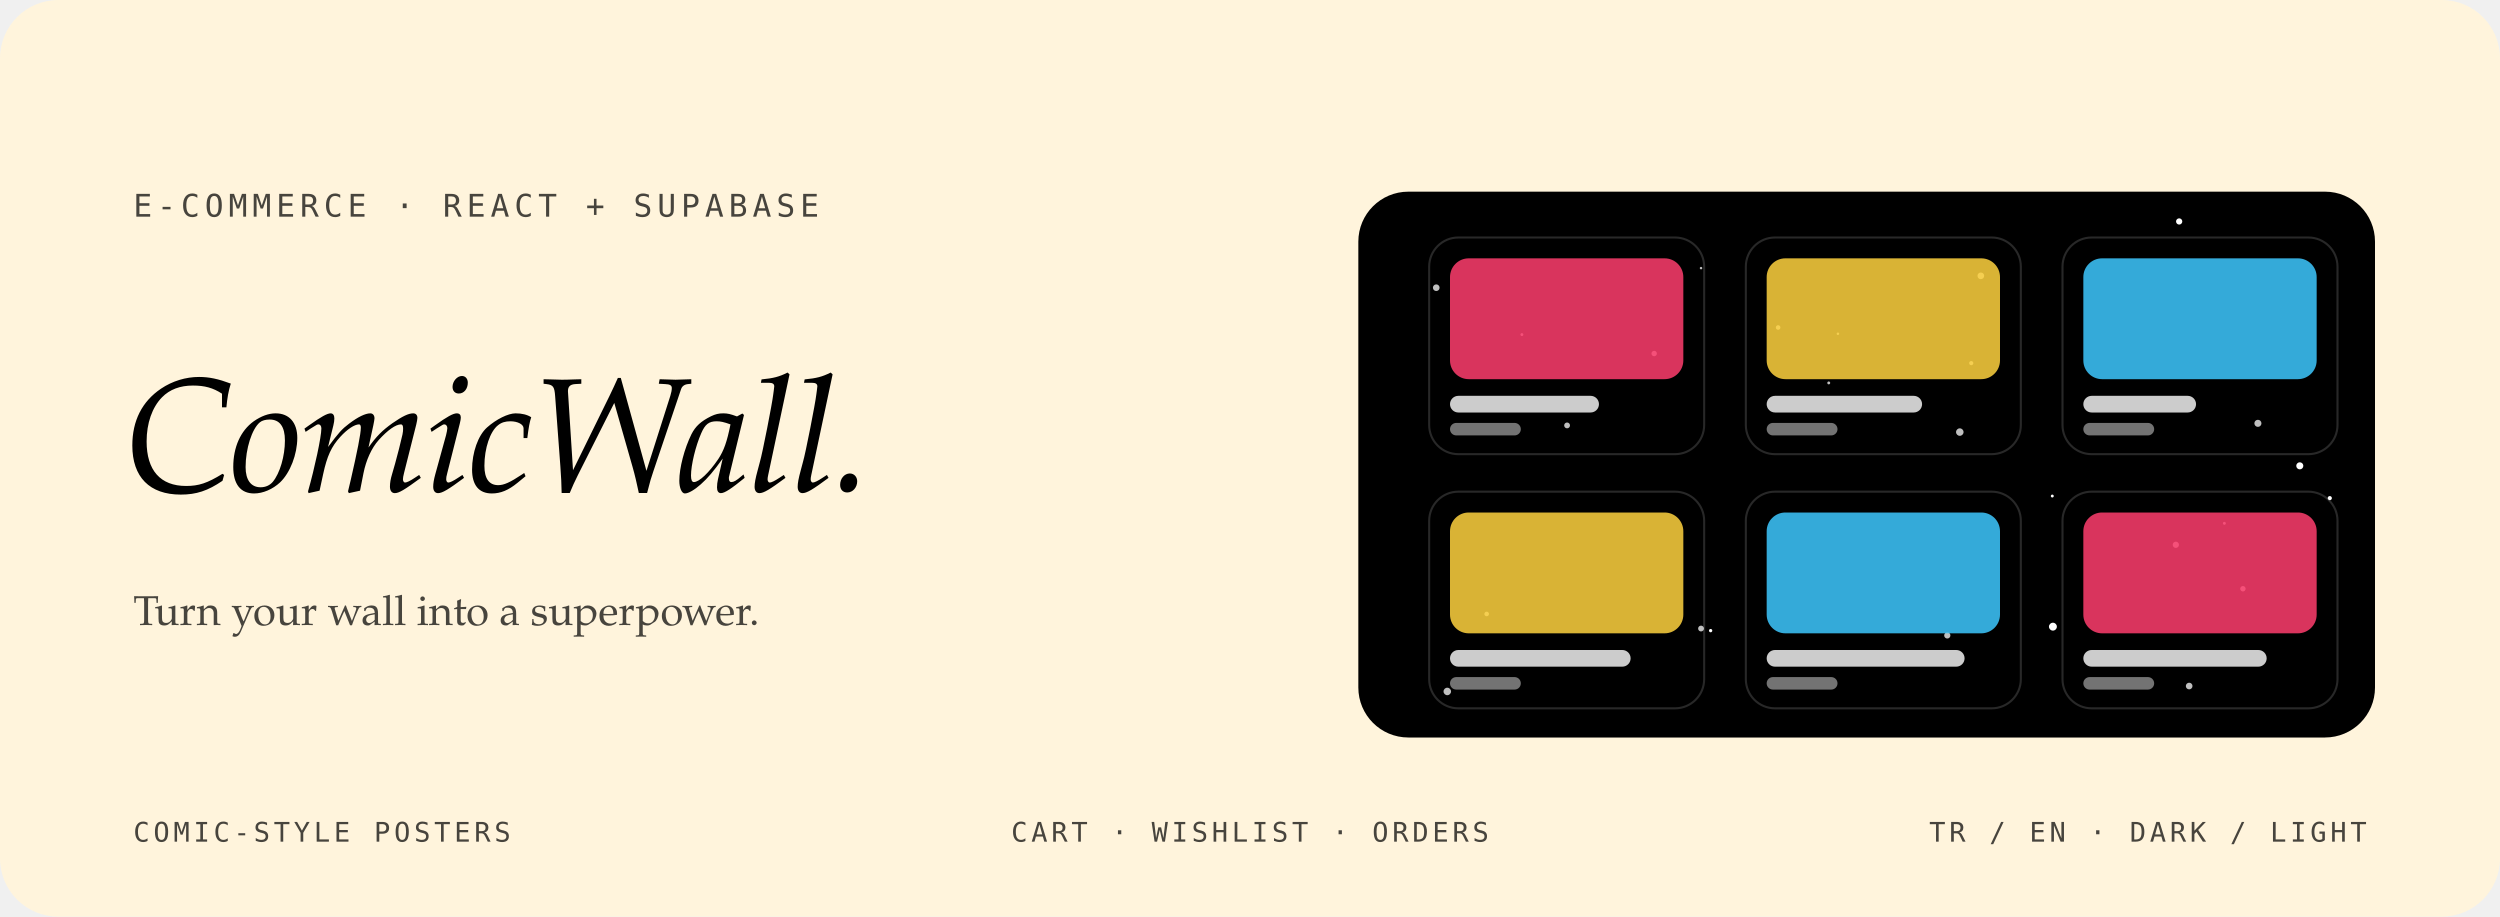
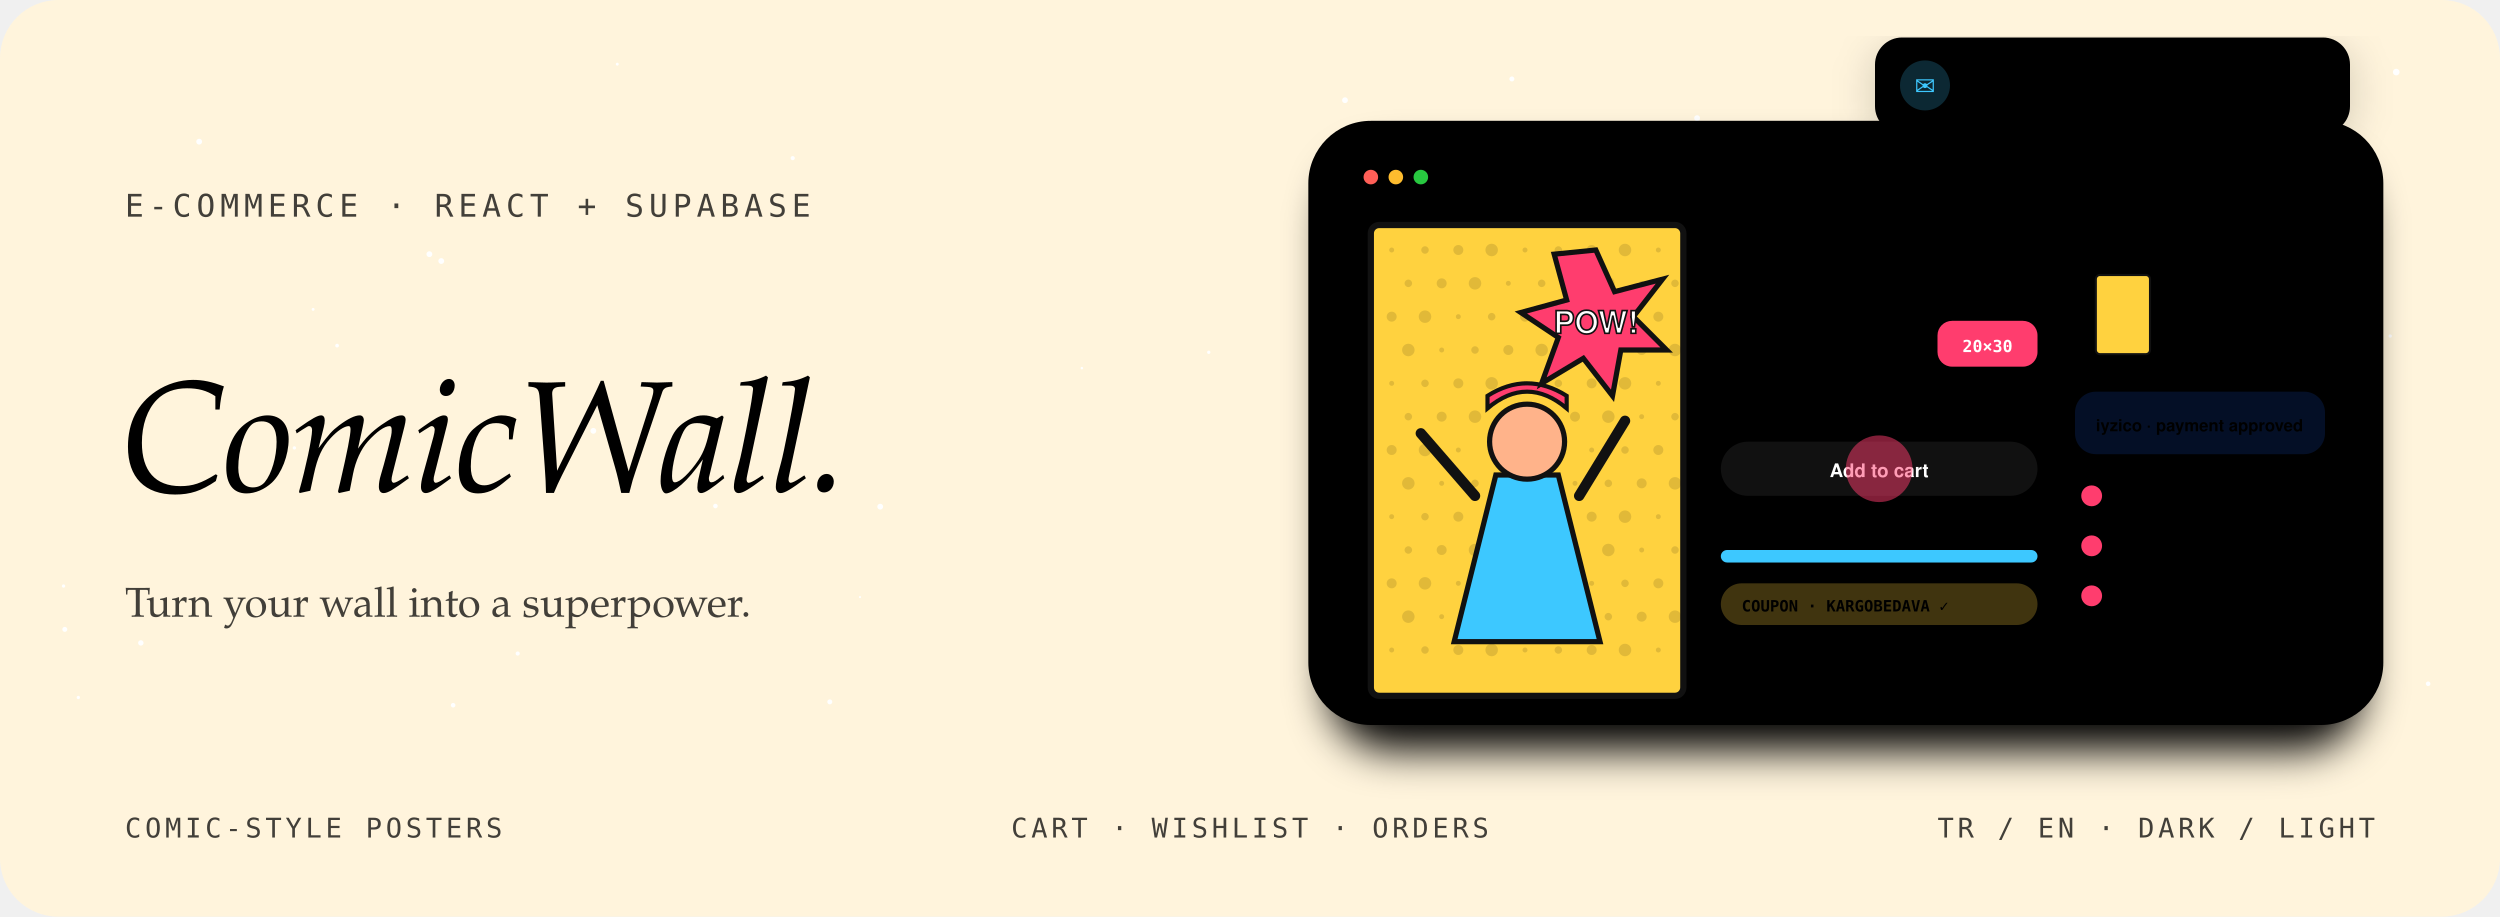
<svg xmlns="http://www.w3.org/2000/svg" viewBox="0 0 1200 440" width="1200" height="440" role="img" aria-label="ComicWall — premium comic-style art posters">
  <style>
.bg{animation:bg 12s linear infinite}
@keyframes bg{0%,8%{fill:#fff4dc}28%{fill:#6a1f3a}48%,80%{fill:#120610}90%,100%{fill:#fff4dc}}
.ink{animation:ink 12s linear infinite}
- @keyframes ink{0%,8%{fill:#2a1218}28%{fill:#fff3e6}48%,80%{fill:#ffecef}90%,100%{fill:#2a1218}}
+ @keyframes ink{0%,17.5%{fill:#2a1218}18.5%,28%{fill:#fff3e6}48%,84.5%{fill:#ffecef}85.5%,100%{fill:#2a1218}}
.rule{animation:rule 12s linear infinite}
- @keyframes rule{0%,8%{stroke:#2a121833}28%{stroke:#fff3e633}48%,80%{stroke:#ffecef33}90%,100%{stroke:#2a121833}}
- .panel{animation:panel 12s linear infinite}
- @keyframes panel{0%,8%{fill:#2a121812}28%{fill:#fff3e612}48%,80%{fill:#ffecef12}90%,100%{fill:#2a121812}}
- .muted{opacity:.72}
+ @keyframes rule{0%,17.5%{stroke:#2a121833}18.5%,28%{stroke:#fff3e633}48%,84.5%{stroke:#ffecef33}85.5%,100%{stroke:#2a121833}}
+ .muted{opacity:.74}
.stars{animation:stars 12s linear infinite}
- @keyframes stars{0%,8%{opacity:0}28%{opacity:.25}48%,80%{opacity:.9}90%,100%{opacity:0}}
+ @keyframes stars{0%,8%{opacity:0}28%{opacity:.2}48%,80%{opacity:.85}90%,100%{opacity:0}}
@keyframes tw{0%,100%{opacity:1}50%{opacity:.25}}
- .lit{filter:drop-shadow(0 0 4px currentColor)}
- .pulse{animation:pulse 2.8s ease-in-out infinite;transform-box:fill-box;transform-origin:center}
- @keyframes pulse{0%,100%{transform:scale(1)}50%{transform:scale(1.18)}}
- @keyframes spin{0%{transform:scaleX(1)}50%{transform:scaleX(0)}100%{transform:scaleX(-1)}}
- @keyframes ping{0%{transform:scale(.6);opacity:1}100%{transform:scale(3.2);opacity:0}}
- @keyframes dash{to{stroke-dashoffset:-20}}
- @keyframes grow{0%{transform:scaleY(.08)}35%,80%{transform:scaleY(1)}100%{transform:scaleY(.08)}}
- @keyframes draw{0%{stroke-dashoffset:700}45%,80%{stroke-dashoffset:0}100%{stroke-dashoffset:-700}}
- @keyframes blink{50%{opacity:0}}
- @keyframes feed{0%{transform:translateY(150px);opacity:0}15%{opacity:1}85%{opacity:1}100%{transform:translateY(-30px);opacity:0}}
- @keyframes float{0%,100%{transform:translateY(0)}50%{transform:translateY(-10px)}}
- @keyframes slide{to{transform:translateX(100px)}}
- @keyframes eq{from{transform:scaleY(.15)}to{transform:scaleY(1)}}
- @keyframes drop{0%,6%{transform:scaleY(0);opacity:0}16%,88%{transform:scaleY(1);opacity:1}96%,100%{transform:scaleY(0);opacity:0}}
- @keyframes gauge{0%,10%{stroke-dashoffset:390}40%,85%{stroke-dashoffset:110}100%{stroke-dashoffset:390}}
- @keyframes lift{0%,100%{transform:translateY(0)}50%{transform:translateY(-6px)}}
- @keyframes sweep{0%{transform:skewX(-18deg) translateX(0)}60%,100%{transform:skewX(-18deg) translateX(788px)}}
- 
+ .bezel{animation:bezel 12s linear infinite}
+ @keyframes bezel{0%,8%{fill:#fffaf6}28%{fill:#5a2c45}48%,80%{fill:#20121b}90%,100%{fill:#fffaf6}}
+ .scr{animation:scr 12s linear infinite}
+ @keyframes scr{0%,8%{fill:#fff3ee}28%{fill:#3a1b2c}48%,80%{fill:#140a12}90%,100%{fill:#fff3ee}}
+ .rowbg{animation:rowbg 12s linear infinite}
+ @keyframes rowbg{0%,8%{fill:#2a142010}28%{fill:#fff0f512}48%,80%{fill:#ffffff0c}90%,100%{fill:#2a142010}}
+ .pill{animation:pill 12s linear infinite}
+ @keyframes pill{0%,8%{fill:#2a14200d}28%{fill:#fff0f51a}48%,80%{fill:#ffffff12}90%,100%{fill:#2a14200d}}
+ .toast{animation:toast 12s linear infinite}
+ @keyframes toast{0%,8%{fill:#ffffff}28%{fill:#4a2238}48%,80%{fill:#26121e}90%,100%{fill:#ffffff}}
+ .edge{animation:edge 12s linear infinite}
+ @keyframes edge{0%,8%{stroke:#2a142024}28%{stroke:#fff0f526}48%,80%{stroke:#ffffff1f}90%,100%{stroke:#2a142024}}
+ .shade{animation:shade 12s linear infinite}
+ @keyframes shade{0%,8%{fill-opacity:.10}28%{fill-opacity:.22}48%,80%{fill-opacity:.45}90%,100%{fill-opacity:.10}}
+ .lit{filter:drop-shadow(0 0 3px currentColor)}
+ .caret{animation:blink 1s steps(1) infinite}@keyframes blink{50%{opacity:0}}
+ .ping{animation:ping 1.6s ease-out infinite;transform-box:fill-box;transform-origin:center}@keyframes ping{0%{transform:scale(.5);opacity:.9}100%{transform:scale(2.6);opacity:0}}
+ .spin{animation:spin 8s linear infinite;transform-box:fill-box;transform-origin:center}@keyframes spin{to{transform:rotate(360deg)}}
+ .bob{animation:bob 4s ease-in-out infinite}@keyframes bob{0%,100%{transform:translateY(0)}50%{transform:translateY(-5px)}}
+ .pow{animation:pow 12s cubic-bezier(.3,1.6,.5,1) infinite;transform-box:fill-box;transform-origin:center}
+ @keyframes pow{0%{transform:scale(0) rotate(-20deg)}3.3%{transform:scale(0) rotate(-20deg)}8.3%{transform:scale(1) rotate(0deg)}95%{transform:scale(1) rotate(0deg)}100%{transform:scale(0)}}
+ .sz{animation:sz 12s cubic-bezier(.3,1.3,.5,1) infinite;transform-box:fill-box;transform-origin:center}
+ @keyframes sz{0%{opacity:0;transform:scale(.85)}11.7%{opacity:0;transform:scale(.85)}14.6%{opacity:1;transform:none}95%{opacity:1;transform:none}97.9%{opacity:0;transform:scale(.85)}100%{opacity:0;transform:scale(.85)}}
+ @keyframes pr0{0%{opacity:0}0%{opacity:0}1.7%{opacity:1}13.3%{opacity:1}15%{opacity:0}100%{opacity:0}}
+ @keyframes pr1{0%{opacity:0}13.3%{opacity:0}15%{opacity:1}98.3%{opacity:1}100%{opacity:0}100%{opacity:0}}
+ .add{animation:add 12s cubic-bezier(.3,1.3,.5,1) infinite;transform-box:fill-box;transform-origin:center}
+ @keyframes add{0%{opacity:0;transform:scale(.85)}20%{opacity:0;transform:scale(.85)}22.9%{opacity:1;transform:none}25%{opacity:1;transform:none}27.9%{opacity:0;transform:scale(.85)}100%{opacity:0;transform:scale(.85)}}
+ .fs{animation:fs 12s ease-out infinite;transform-box:fill-box;transform-origin:left}
+ @keyframes fs{0%{transform:scaleX(.33)}23.3%{transform:scaleX(.33)}28.3%{transform:scaleX(.8)}36.7%{transform:scaleX(.8)}41.7%{transform:scaleX(1)}96.7%{transform:scaleX(1)}100%{transform:scaleX(.33)}}
+ .cp{animation:cp 12s cubic-bezier(.3,1.3,.5,1) infinite;transform-box:fill-box;transform-origin:center}
+ @keyframes cp{0%{opacity:0;transform:scale(.85)}36.7%{opacity:0;transform:scale(.85)}39.6%{opacity:1;transform:none}95%{opacity:1;transform:none}97.9%{opacity:0;transform:scale(.85)}100%{opacity:0;transform:scale(.85)}}
+ .iyz{animation:iyz 12s cubic-bezier(.3,1.3,.5,1) infinite}
+ @keyframes iyz{0%{opacity:0;transform:translateY(6px)}45%{opacity:0;transform:translateY(6px)}47.9%{opacity:1;transform:none}95%{opacity:1;transform:none}97.9%{opacity:0;transform:translateY(6px)}100%{opacity:0;transform:translateY(6px)}}
+ .st0{animation:st0 12s cubic-bezier(.3,1.3,.5,1) infinite;transform-box:fill-box;transform-origin:center}
+ @keyframes st0{0%{opacity:0;transform:scale(.85)}48.3%{opacity:0;transform:scale(.85)}51.2%{opacity:1;transform:none}95%{opacity:1;transform:none}97.9%{opacity:0;transform:scale(.85)}100%{opacity:0;transform:scale(.85)}}
+ .st1{animation:st1 12s cubic-bezier(.3,1.3,.5,1) infinite;transform-box:fill-box;transform-origin:center}
+ @keyframes st1{0%{opacity:0;transform:scale(.85)}58.3%{opacity:0;transform:scale(.85)}61.2%{opacity:1;transform:none}95%{opacity:1;transform:none}97.9%{opacity:0;transform:scale(.85)}100%{opacity:0;transform:scale(.85)}}
+ .st2{animation:st2 12s cubic-bezier(.3,1.3,.5,1) infinite;transform-box:fill-box;transform-origin:center}
+ @keyframes st2{0%{opacity:0;transform:scale(.85)}70%{opacity:0;transform:scale(.85)}72.9%{opacity:1;transform:none}95%{opacity:1;transform:none}97.9%{opacity:0;transform:scale(.85)}100%{opacity:0;transform:scale(.85)}}
+ .ship{animation:ship 12s cubic-bezier(.3,1.3,.5,1) infinite}
+ @keyframes ship{0%{opacity:0;transform:translateY(-14px)}71.7%{opacity:0;transform:translateY(-14px)}74.6%{opacity:1;transform:none}93.3%{opacity:1;transform:none}96.2%{opacity:0;transform:translateY(-14px)}100%{opacity:0;transform:translateY(-14px)}}
@media (prefers-reduced-motion:reduce){*{animation:none!important}}
</style>
  <rect class="bg" width="1200" height="440" rx="28" fill="#fff4dc" />
-   <g font-family="ui-monospace,SFMono-Regular,Menlo,Consolas,monospace" font-size="15" letter-spacing="2.4">
-     <text class="ink muted" x="64" y="104">E-COMMERCE · REACT + SUPABASE</text>
-   </g>
-   <text class="ink" x="60" y="236" font-family="'Iowan Old Style','Palatino Linotype',Palatino,Georgia,serif" font-style="italic" font-size="78" letter-spacing="-1">ComicWall.</text>
-   <text class="ink muted" x="64" y="300" font-family="'Iowan Old Style','Palatino Linotype',Palatino,Georgia,serif" font-size="20">Turn your wall into a superpower.</text>
-   <line class="rule" x1="64" y1="372" x2="1136" y2="372" />
+   <g class="stars">
+     <circle cx="519.3" cy="176.7" r="0.6" fill="#fff" style="animation:tw 3.4s ease-in-out 1.8s infinite" />
+     <circle cx="901.6" cy="218.3" r="0.6" fill="#fff" style="animation:tw 3.4s ease-in-out 1.1s infinite" />
+     <circle cx="964.5" cy="122" r="0.6" fill="#fff" style="animation:tw 1.7s ease-in-out 0.6s infinite" />
+     <circle cx="296.3" cy="30.8" r="0.7" fill="#fff" style="animation:tw 3.4s ease-in-out 0.9s infinite" />
+     <circle cx="116.1" cy="211" r="1" fill="#fff" style="animation:tw 3.7s ease-in-out 1.9s infinite" />
+     <circle cx="1150.2" cy="34.6" r="1.6" fill="#fff" style="animation:tw 3.8s ease-in-out 1.3s infinite" />
+     <circle cx="141.3" cy="215" r="0.8" fill="#fff" style="animation:tw 2.4s ease-in-out 1.1s infinite" />
+     <circle cx="743.3" cy="60.3" r="0.8" fill="#fff" style="animation:tw 1.8s ease-in-out 1.4s infinite" />
+     <circle cx="206.1" cy="122" r="1.4" fill="#fff" style="animation:tw 3s ease-in-out 0.4s infinite" />
+     <circle cx="161.8" cy="165.9" r="0.9" fill="#fff" style="animation:tw 1.8s ease-in-out 1.8s infinite" />
+     <circle cx="67.6" cy="308.6" r="1.3" fill="#fff" style="animation:tw 2.9s ease-in-out 2s infinite" />
+     <circle cx="211.8" cy="125.3" r="1.4" fill="#fff" style="animation:tw 2s ease-in-out 0.5s infinite" />
+     <circle cx="422.5" cy="243.2" r="1.4" fill="#fff" style="animation:tw 3.9s ease-in-out 0s infinite" />
+     <circle cx="248.5" cy="313.7" r="1" fill="#fff" style="animation:tw 3.6s ease-in-out 0.2s infinite" />
+     <circle cx="31.1" cy="302.1" r="1.2" fill="#fff" style="animation:tw 1.7s ease-in-out 0.1s infinite" />
+     <circle cx="645.6" cy="48.1" r="1.4" fill="#fff" style="animation:tw 2.4s ease-in-out 1.3s infinite" />
+     <circle cx="343.4" cy="242.9" r="1.1" fill="#fff" style="animation:tw 1.8s ease-in-out 1.3s infinite" />
+     <circle cx="217.5" cy="338.5" r="1.1" fill="#fff" style="animation:tw 2.4s ease-in-out 1.4s infinite" />
+     <circle cx="1165.5" cy="328.2" r="1.1" fill="#fff" style="animation:tw 3.7s ease-in-out 0.9s infinite" />
+     <circle cx="412.8" cy="286.6" r="0.5" fill="#fff" style="animation:tw 3.3s ease-in-out 1.7s infinite" />
+     <circle cx="987.1" cy="105.8" r="0.8" fill="#fff" style="animation:tw 2.9s ease-in-out 0.2s infinite" />
+     <circle cx="580.2" cy="169.1" r="0.8" fill="#fff" style="animation:tw 1.6s ease-in-out 0.1s infinite" />
+     <circle cx="380.5" cy="75.9" r="1" fill="#fff" style="animation:tw 3.1s ease-in-out 1.6s infinite" />
+     <circle cx="150.3" cy="148.5" r="0.7" fill="#fff" style="animation:tw 2.5s ease-in-out 1.7s infinite" />
+     <circle cx="952.4" cy="285.5" r="1.2" fill="#fff" style="animation:tw 3.2s ease-in-out 1s infinite" />
+     <circle cx="284.8" cy="206.8" r="1.4" fill="#fff" style="animation:tw 3.2s ease-in-out 1.3s infinite" />
+     <circle cx="987.7" cy="290.1" r="1.5" fill="#fff" style="animation:tw 3.5s ease-in-out 0.7s infinite" />
+     <circle cx="973.4" cy="278.4" r="1.4" fill="#fff" style="animation:tw 3.7s ease-in-out 0.7s infinite" />
+     <circle cx="634.6" cy="209.3" r="1.4" fill="#fff" style="animation:tw 3.4s ease-in-out 0.3s infinite" />
+     <circle cx="939.7" cy="229.2" r="0.6" fill="#fff" style="animation:tw 3s ease-in-out 1.3s infinite" />
+     <circle cx="814.6" cy="56.7" r="1.4" fill="#fff" style="animation:tw 3.6s ease-in-out 0.5s infinite" />
+     <circle cx="725.7" cy="37.9" r="1.2" fill="#fff" style="animation:tw 1.8s ease-in-out 1s infinite" />
+     <circle cx="398.3" cy="336.9" r="1.2" fill="#fff" style="animation:tw 2.1s ease-in-out 0.1s infinite" />
+     <circle cx="1147.3" cy="161.3" r="0.8" fill="#fff" style="animation:tw 2.2s ease-in-out 1.2s infinite" />
+     <circle cx="95.6" cy="68" r="1.4" fill="#fff" style="animation:tw 3.5s ease-in-out 0.9s infinite" />
+     <circle cx="30.5" cy="281.3" r="0.8" fill="#fff" style="animation:tw 2.5s ease-in-out 0.4s infinite" />
+     <circle cx="916.7" cy="189" r="0.7" fill="#fff" style="animation:tw 3.5s ease-in-out 1.7s infinite" />
+     <circle cx="974" cy="223.1" r="1.1" fill="#fff" style="animation:tw 2.4s ease-in-out 1s infinite" />
+     <circle cx="953.2" cy="35" r="0.8" fill="#fff" style="animation:tw 3.4s ease-in-out 1.8s infinite" />
+     <circle cx="37.6" cy="334.8" r="0.8" fill="#fff" style="animation:tw 2.2s ease-in-out 1.4s infinite" />
+   </g>
+   <text class="ink muted" x="60" y="104" font-family="ui-monospace,SFMono-Regular,Menlo,Consolas,monospace" font-size="15" letter-spacing="2.4">E-COMMERCE · REACT + SUPABASE</text>
+   <text class="ink" x="58" y="236" font-family="'Iowan Old Style','Palatino Linotype',Palatino,Georgia,serif" font-style="italic" font-size="76" letter-spacing="-1">ComicWall.</text>
+   <text class="ink muted" x="60" y="296" font-family="'Iowan Old Style','Palatino Linotype',Palatino,Georgia,serif" font-size="20">Turn your wall into a superpower.</text>
+   <line class="rule" x1="60" y1="370" x2="1140" y2="370" />
  <g font-family="ui-monospace,SFMono-Regular,Menlo,Consolas,monospace" font-size="13" letter-spacing="1.8">
-     <text class="ink muted" x="64" y="404">COMIC-STYLE POSTERS</text>
-     <text class="ink muted" x="600" y="404" text-anchor="middle">CART · WISHLIST · ORDERS</text>
-     <text class="ink muted" x="1136" y="404" text-anchor="end">TR / EN · DARK / LIGHT</text>
-   </g>
-   <rect class="panel rule" x="652" y="92" width="488" height="262" rx="24" />
-   <g class="stars">
-     <circle cx="950.8" cy="132.4" r="1.6" fill="#fff" style="animation:tw 2.9s ease-in-out 1.6s infinite" />
-     <circle cx="816.5" cy="128.7" r="0.6" fill="#fff" style="animation:tw 2.3s ease-in-out 0.5s infinite" />
-     <circle cx="689.4" cy="138.1" r="1.6" fill="#fff" style="animation:tw 2.7s ease-in-out 0.2s infinite" />
-     <circle cx="940.7" cy="207.4" r="1.8" fill="#fff" style="animation:tw 3.9s ease-in-out 1.9s infinite" />
-     <circle cx="694.7" cy="331.9" r="1.8" fill="#fff" style="animation:tw 3.2s ease-in-out 0.2s infinite" />
-     <circle cx="946.2" cy="174.3" r="1" fill="#fff" style="animation:tw 2.9s ease-in-out 1.2s infinite" />
-     <circle cx="730.5" cy="160.6" r="0.7" fill="#fff" style="animation:tw 3.2s ease-in-out 0.3s infinite" />
-     <circle cx="816.5" cy="301.7" r="1.4" fill="#fff" style="animation:tw 2s ease-in-out 0.2s infinite" />
-     <circle cx="877.8" cy="183.8" r="0.7" fill="#fff" style="animation:tw 3.8s ease-in-out 0.1s infinite" />
-     <circle cx="1076.6" cy="282.6" r="1.3" fill="#fff" style="animation:tw 4s ease-in-out 0.3s infinite" />
-     <circle cx="821.1" cy="302.7" r="0.8" fill="#fff" style="animation:tw 2.2s ease-in-out 0.7s infinite" />
-     <circle cx="985.4" cy="300.8" r="1.9" fill="#fff" style="animation:tw 1.7s ease-in-out 0.4s infinite" />
-     <circle cx="1083.8" cy="203.2" r="1.7" fill="#fff" style="animation:tw 1.9s ease-in-out 0s infinite" />
-     <circle cx="1067.7" cy="251.2" r="0.7" fill="#fff" style="animation:tw 1.8s ease-in-out 1.1s infinite" />
-     <circle cx="713.6" cy="294.7" r="1.1" fill="#fff" style="animation:tw 3.2s ease-in-out 0.6s infinite" />
-     <circle cx="985.1" cy="238.1" r="0.7" fill="#fff" style="animation:tw 3.2s ease-in-out 0.3s infinite" />
-     <circle cx="1118.3" cy="239.1" r="1" fill="#fff" style="animation:tw 3.3s ease-in-out 2s infinite" />
-     <circle cx="1103.9" cy="223.6" r="1.7" fill="#fff" style="animation:tw 2.6s ease-in-out 0.7s infinite" />
-     <circle cx="1046" cy="106.3" r="1.5" fill="#fff" style="animation:tw 3.7s ease-in-out 1.7s infinite" />
-     <circle cx="794" cy="169.7" r="1.3" fill="#fff" style="animation:tw 1.8s ease-in-out 1s infinite" />
-     <circle cx="882.2" cy="160.2" r="0.6" fill="#fff" style="animation:tw 1.7s ease-in-out 0.6s infinite" />
-     <circle cx="752.2" cy="204.2" r="1.4" fill="#fff" style="animation:tw 3.5s ease-in-out 0.2s infinite" />
-     <circle cx="853.5" cy="157.2" r="1.1" fill="#fff" style="animation:tw 3.7s ease-in-out 1.6s infinite" />
-     <circle cx="1044.4" cy="261.5" r="1.5" fill="#fff" style="animation:tw 2.9s ease-in-out 0.5s infinite" />
-     <circle cx="934.7" cy="305" r="1.5" fill="#fff" style="animation:tw 3.2s ease-in-out 1.7s infinite" />
-     <circle cx="1050.8" cy="329.3" r="1.6" fill="#fff" style="animation:tw 2.5s ease-in-out 1.6s infinite" />
+     <text class="ink muted" x="60" y="402">COMIC-STYLE POSTERS</text>
+     <text class="ink muted" x="600" y="402" text-anchor="middle">CART · WISHLIST · ORDERS</text>
+     <text class="ink muted" x="1140" y="402" text-anchor="end">TR / EN · DARK / LIGHT</text>
  </g>
  <defs>
-     <linearGradient id="sh" x1="0" x2="1">
-       <stop offset="0" stop-color="#fff" stop-opacity="0" />
-       <stop offset=".5" stop-color="#fff" stop-opacity=".28" />
-       <stop offset="1" stop-color="#fff" stop-opacity="0" />
-     </linearGradient>
-     <clipPath id="gc">
-       <rect x="652" y="92" width="488" height="262" rx="24" />
-     </clipPath>
+     <filter id="soft" x="-10%" y="-10%" width="120%" height="140%">
+       <feGaussianBlur stdDeviation="10" />
+     </filter>
  </defs>
-   <g style="animation:lift 6s ease-in-out 0s infinite">
-     <rect x="686" y="114" width="132" height="104" rx="14" fill="#000" fill-opacity=".25" stroke="#fff" stroke-opacity=".16" />
-     <rect x="696" y="124" width="112" height="58" rx="9" fill="#ff3d6e" fill-opacity=".85" />
-     <rect x="696" y="190" width="71.5" height="8" rx="4" fill="#fff" fill-opacity=".8" />
-     <rect x="696" y="203" width="34" height="6" rx="3" fill="#fff" fill-opacity=".45" />
-   </g>
-   <g style="animation:lift 6s ease-in-out -1s infinite">
-     <rect x="838" y="114" width="132" height="104" rx="14" fill="#000" fill-opacity=".25" stroke="#fff" stroke-opacity=".16" />
-     <rect x="848" y="124" width="112" height="58" rx="9" fill="#ffd23f" fill-opacity=".85" />
-     <rect x="848" y="190" width="74.6" height="8" rx="4" fill="#fff" fill-opacity=".8" />
-     <rect x="848" y="203" width="34" height="6" rx="3" fill="#fff" fill-opacity=".45" />
-   </g>
-   <g style="animation:lift 6s ease-in-out -2s infinite">
-     <rect x="990" y="114" width="132" height="104" rx="14" fill="#000" fill-opacity=".25" stroke="#fff" stroke-opacity=".16" />
-     <rect x="1000" y="124" width="112" height="58" rx="9" fill="#3dc8ff" fill-opacity=".85" />
-     <rect x="1000" y="190" width="54.1" height="8" rx="4" fill="#fff" fill-opacity=".8" />
-     <rect x="1000" y="203" width="34" height="6" rx="3" fill="#fff" fill-opacity=".45" />
-   </g>
-   <g style="animation:lift 6s ease-in-out -3s infinite">
-     <rect x="686" y="236" width="132" height="104" rx="14" fill="#000" fill-opacity=".25" stroke="#fff" stroke-opacity=".16" />
-     <rect x="696" y="246" width="112" height="58" rx="9" fill="#ffd23f" fill-opacity=".85" />
-     <rect x="696" y="312" width="86.7" height="8" rx="4" fill="#fff" fill-opacity=".8" />
-     <rect x="696" y="325" width="34" height="6" rx="3" fill="#fff" fill-opacity=".45" />
-   </g>
-   <g style="animation:lift 6s ease-in-out -4s infinite">
-     <rect x="838" y="236" width="132" height="104" rx="14" fill="#000" fill-opacity=".25" stroke="#fff" stroke-opacity=".16" />
-     <rect x="848" y="246" width="112" height="58" rx="9" fill="#3dc8ff" fill-opacity=".85" />
-     <rect x="848" y="312" width="95" height="8" rx="4" fill="#fff" fill-opacity=".8" />
-     <rect x="848" y="325" width="34" height="6" rx="3" fill="#fff" fill-opacity=".45" />
-   </g>
-   <g style="animation:lift 6s ease-in-out -5s infinite">
-     <rect x="990" y="236" width="132" height="104" rx="14" fill="#000" fill-opacity=".25" stroke="#fff" stroke-opacity=".16" />
-     <rect x="1000" y="246" width="112" height="58" rx="9" fill="#ff3d6e" fill-opacity=".85" />
-     <rect x="1000" y="312" width="88" height="8" rx="4" fill="#fff" fill-opacity=".8" />
-     <rect x="1000" y="325" width="34" height="6" rx="3" fill="#fff" fill-opacity=".45" />
-   </g>
-   <g clip-path="url(#gc)">
-     <rect x="512" y="92" width="120" height="262" fill="url(#sh)" transform="skewX(-18)" style="animation:sweep 4s ease-in-out infinite" />
+   <rect x="638" y="76" width="496" height="284" rx="30" fill="#000" class="shade" filter="url(#soft)" />
+   <rect class="bezel" x="628" y="58" width="516" height="290" rx="30" />
+   <rect class="edge" x="628" y="58" width="516" height="290" rx="30" fill="none" />
+   <rect class="scr" x="642" y="72" width="488" height="262" rx="20" />
+   <circle cx="658" cy="85" r="3.5" fill="#ff5f57" />
+   <circle cx="670" cy="85" r="3.5" fill="#febc2e" />
+   <circle cx="682" cy="85" r="3.5" fill="#28c840" />
+   <text class="ink" x="692" y="89" text-anchor="start" font-family="ui-monospace,SFMono-Regular,Menlo,Consolas,monospace" font-size="8" letter-spacing="1.2" opacity="0.7">COMICWALL · /PRODUCT/NIGHT-SHIFT-HERO</text>
+   <rect x="658" y="108" width="150" height="226" rx="4" fill="#ffd23f" />
+   <circle cx="668" cy="120" r="1.2" fill="#000" fill-opacity=".12" />
+   <circle cx="684" cy="120" r="1.8" fill="#000" fill-opacity=".12" />
+   <circle cx="700" cy="120" r="2.4" fill="#000" fill-opacity=".12" />
+   <circle cx="716" cy="120" r="3" fill="#000" fill-opacity=".12" />
+   <circle cx="732" cy="120" r="1.2" fill="#000" fill-opacity=".12" />
+   <circle cx="748" cy="120" r="1.8" fill="#000" fill-opacity=".12" />
+   <circle cx="764" cy="120" r="2.4" fill="#000" fill-opacity=".12" />
+   <circle cx="780" cy="120" r="3" fill="#000" fill-opacity=".12" />
+   <circle cx="796" cy="120" r="1.2" fill="#000" fill-opacity=".12" />
+   <circle cx="676" cy="136" r="1.8" fill="#000" fill-opacity=".12" />
+   <circle cx="692" cy="136" r="2.4" fill="#000" fill-opacity=".12" />
+   <circle cx="708" cy="136" r="3" fill="#000" fill-opacity=".12" />
+   <circle cx="724" cy="136" r="1.2" fill="#000" fill-opacity=".12" />
+   <circle cx="740" cy="136" r="1.8" fill="#000" fill-opacity=".12" />
+   <circle cx="756" cy="136" r="2.4" fill="#000" fill-opacity=".12" />
+   <circle cx="772" cy="136" r="3" fill="#000" fill-opacity=".12" />
+   <circle cx="788" cy="136" r="1.2" fill="#000" fill-opacity=".12" />
+   <circle cx="804" cy="136" r="1.8" fill="#000" fill-opacity=".12" />
+   <circle cx="668" cy="152" r="2.4" fill="#000" fill-opacity=".12" />
+   <circle cx="684" cy="152" r="3" fill="#000" fill-opacity=".12" />
+   <circle cx="700" cy="152" r="1.2" fill="#000" fill-opacity=".12" />
+   <circle cx="716" cy="152" r="1.8" fill="#000" fill-opacity=".12" />
+   <circle cx="732" cy="152" r="2.4" fill="#000" fill-opacity=".12" />
+   <circle cx="748" cy="152" r="3" fill="#000" fill-opacity=".12" />
+   <circle cx="764" cy="152" r="1.2" fill="#000" fill-opacity=".12" />
+   <circle cx="780" cy="152" r="1.8" fill="#000" fill-opacity=".12" />
+   <circle cx="796" cy="152" r="2.4" fill="#000" fill-opacity=".12" />
+   <circle cx="676" cy="168" r="3" fill="#000" fill-opacity=".12" />
+   <circle cx="692" cy="168" r="1.2" fill="#000" fill-opacity=".12" />
+   <circle cx="708" cy="168" r="1.8" fill="#000" fill-opacity=".12" />
+   <circle cx="724" cy="168" r="2.4" fill="#000" fill-opacity=".12" />
+   <circle cx="740" cy="168" r="3" fill="#000" fill-opacity=".12" />
+   <circle cx="756" cy="168" r="1.2" fill="#000" fill-opacity=".12" />
+   <circle cx="772" cy="168" r="1.8" fill="#000" fill-opacity=".12" />
+   <circle cx="788" cy="168" r="2.4" fill="#000" fill-opacity=".12" />
+   <circle cx="804" cy="168" r="3" fill="#000" fill-opacity=".12" />
+   <circle cx="668" cy="184" r="1.2" fill="#000" fill-opacity=".12" />
+   <circle cx="684" cy="184" r="1.8" fill="#000" fill-opacity=".12" />
+   <circle cx="700" cy="184" r="2.4" fill="#000" fill-opacity=".12" />
+   <circle cx="716" cy="184" r="3" fill="#000" fill-opacity=".12" />
+   <circle cx="732" cy="184" r="1.2" fill="#000" fill-opacity=".12" />
+   <circle cx="748" cy="184" r="1.8" fill="#000" fill-opacity=".12" />
+   <circle cx="764" cy="184" r="2.4" fill="#000" fill-opacity=".12" />
+   <circle cx="780" cy="184" r="3" fill="#000" fill-opacity=".12" />
+   <circle cx="796" cy="184" r="1.2" fill="#000" fill-opacity=".12" />
+   <circle cx="676" cy="200" r="1.8" fill="#000" fill-opacity=".12" />
+   <circle cx="692" cy="200" r="2.4" fill="#000" fill-opacity=".12" />
+   <circle cx="708" cy="200" r="3" fill="#000" fill-opacity=".12" />
+   <circle cx="724" cy="200" r="1.2" fill="#000" fill-opacity=".12" />
+   <circle cx="740" cy="200" r="1.8" fill="#000" fill-opacity=".12" />
+   <circle cx="756" cy="200" r="2.4" fill="#000" fill-opacity=".12" />
+   <circle cx="772" cy="200" r="3" fill="#000" fill-opacity=".12" />
+   <circle cx="788" cy="200" r="1.2" fill="#000" fill-opacity=".12" />
+   <circle cx="804" cy="200" r="1.8" fill="#000" fill-opacity=".12" />
+   <circle cx="668" cy="216" r="2.4" fill="#000" fill-opacity=".12" />
+   <circle cx="684" cy="216" r="3" fill="#000" fill-opacity=".12" />
+   <circle cx="700" cy="216" r="1.2" fill="#000" fill-opacity=".12" />
+   <circle cx="716" cy="216" r="1.8" fill="#000" fill-opacity=".12" />
+   <circle cx="732" cy="216" r="2.4" fill="#000" fill-opacity=".12" />
+   <circle cx="748" cy="216" r="3" fill="#000" fill-opacity=".12" />
+   <circle cx="764" cy="216" r="1.2" fill="#000" fill-opacity=".12" />
+   <circle cx="780" cy="216" r="1.8" fill="#000" fill-opacity=".12" />
+   <circle cx="796" cy="216" r="2.4" fill="#000" fill-opacity=".12" />
+   <circle cx="676" cy="232" r="3" fill="#000" fill-opacity=".12" />
+   <circle cx="692" cy="232" r="1.2" fill="#000" fill-opacity=".12" />
+   <circle cx="708" cy="232" r="1.8" fill="#000" fill-opacity=".12" />
+   <circle cx="724" cy="232" r="2.4" fill="#000" fill-opacity=".12" />
+   <circle cx="740" cy="232" r="3" fill="#000" fill-opacity=".12" />
+   <circle cx="756" cy="232" r="1.2" fill="#000" fill-opacity=".12" />
+   <circle cx="772" cy="232" r="1.8" fill="#000" fill-opacity=".12" />
+   <circle cx="788" cy="232" r="2.4" fill="#000" fill-opacity=".12" />
+   <circle cx="804" cy="232" r="3" fill="#000" fill-opacity=".12" />
+   <circle cx="668" cy="248" r="1.2" fill="#000" fill-opacity=".12" />
+   <circle cx="684" cy="248" r="1.8" fill="#000" fill-opacity=".12" />
+   <circle cx="700" cy="248" r="2.4" fill="#000" fill-opacity=".12" />
+   <circle cx="716" cy="248" r="3" fill="#000" fill-opacity=".12" />
+   <circle cx="732" cy="248" r="1.2" fill="#000" fill-opacity=".12" />
+   <circle cx="748" cy="248" r="1.8" fill="#000" fill-opacity=".12" />
+   <circle cx="764" cy="248" r="2.4" fill="#000" fill-opacity=".12" />
+   <circle cx="780" cy="248" r="3" fill="#000" fill-opacity=".12" />
+   <circle cx="796" cy="248" r="1.2" fill="#000" fill-opacity=".12" />
+   <circle cx="676" cy="264" r="1.8" fill="#000" fill-opacity=".12" />
+   <circle cx="692" cy="264" r="2.4" fill="#000" fill-opacity=".12" />
+   <circle cx="708" cy="264" r="3" fill="#000" fill-opacity=".12" />
+   <circle cx="724" cy="264" r="1.2" fill="#000" fill-opacity=".12" />
+   <circle cx="740" cy="264" r="1.8" fill="#000" fill-opacity=".12" />
+   <circle cx="756" cy="264" r="2.4" fill="#000" fill-opacity=".12" />
+   <circle cx="772" cy="264" r="3" fill="#000" fill-opacity=".12" />
+   <circle cx="788" cy="264" r="1.2" fill="#000" fill-opacity=".12" />
+   <circle cx="804" cy="264" r="1.8" fill="#000" fill-opacity=".12" />
+   <circle cx="668" cy="280" r="2.4" fill="#000" fill-opacity=".12" />
+   <circle cx="684" cy="280" r="3" fill="#000" fill-opacity=".12" />
+   <circle cx="700" cy="280" r="1.2" fill="#000" fill-opacity=".12" />
+   <circle cx="716" cy="280" r="1.8" fill="#000" fill-opacity=".12" />
+   <circle cx="732" cy="280" r="2.4" fill="#000" fill-opacity=".12" />
+   <circle cx="748" cy="280" r="3" fill="#000" fill-opacity=".12" />
+   <circle cx="764" cy="280" r="1.2" fill="#000" fill-opacity=".12" />
+   <circle cx="780" cy="280" r="1.8" fill="#000" fill-opacity=".12" />
+   <circle cx="796" cy="280" r="2.4" fill="#000" fill-opacity=".12" />
+   <circle cx="676" cy="296" r="3" fill="#000" fill-opacity=".12" />
+   <circle cx="692" cy="296" r="1.2" fill="#000" fill-opacity=".12" />
+   <circle cx="708" cy="296" r="1.8" fill="#000" fill-opacity=".12" />
+   <circle cx="724" cy="296" r="2.4" fill="#000" fill-opacity=".12" />
+   <circle cx="740" cy="296" r="3" fill="#000" fill-opacity=".12" />
+   <circle cx="756" cy="296" r="1.2" fill="#000" fill-opacity=".12" />
+   <circle cx="772" cy="296" r="1.8" fill="#000" fill-opacity=".12" />
+   <circle cx="788" cy="296" r="2.4" fill="#000" fill-opacity=".12" />
+   <circle cx="804" cy="296" r="3" fill="#000" fill-opacity=".12" />
+   <circle cx="668" cy="312" r="1.2" fill="#000" fill-opacity=".12" />
+   <circle cx="684" cy="312" r="1.8" fill="#000" fill-opacity=".12" />
+   <circle cx="700" cy="312" r="2.4" fill="#000" fill-opacity=".12" />
+   <circle cx="716" cy="312" r="3" fill="#000" fill-opacity=".12" />
+   <circle cx="732" cy="312" r="1.2" fill="#000" fill-opacity=".12" />
+   <circle cx="748" cy="312" r="1.8" fill="#000" fill-opacity=".12" />
+   <circle cx="764" cy="312" r="2.4" fill="#000" fill-opacity=".12" />
+   <circle cx="780" cy="312" r="3" fill="#000" fill-opacity=".12" />
+   <circle cx="796" cy="312" r="1.2" fill="#000" fill-opacity=".12" />
+   <rect x="658" y="108" width="150" height="226" rx="4" fill="none" stroke="#111" stroke-width="3" />
+   <path d="M 698 308 l 20 -80 l 30 0 l 20 80 z" fill="#3dc8ff" stroke="#111" stroke-width="2.5" />
+   <circle cx="733" cy="212" r="18" fill="#ffb38a" stroke="#111" stroke-width="2.5" />
+   <path d="M 708 238 l -26 -30 M 758 238 l 22 -36" stroke="#111" stroke-width="5" stroke-linecap="round" />
+   <path d="M 714 196 q 19 -16 38 0 l 0 -6 q -19 -12 -38 0 z" fill="#ff3d6e" stroke="#111" stroke-width="2" />
+   <g transform="translate(766 154)">
+     <g class="pow">
+       <path d="M 0 -34 L 9 -14 L 32 -20 L 18 -2 L 34 14 L 12 14 L 8 36 L -6 18 L -26 30 L -18 8 L -36 -4 L -14 -10 L -20 -32 Z" fill="#ff3d6e" stroke="#111" stroke-width="2.5" />
+       <text x="0" y="6" text-anchor="middle" font-family="-apple-system,BlinkMacSystemFont,'Segoe UI',Helvetica,Arial,sans-serif" font-size="15" font-weight="900" fill="#fff" stroke="#111" stroke-width=".8">POW!</text>
+     </g>
+   </g>
+   <text class="ink" x="826" y="126" font-family="'Iowan Old Style','Palatino Linotype',Palatino,Georgia,serif" font-style="italic" font-size="15">Night Shift Hero</text>
+   <text class="ink" x="826" y="142" text-anchor="start" font-family="ui-monospace,SFMono-Regular,Menlo,Consolas,monospace" font-size="6.5" letter-spacing="1.1" opacity="0.55">COMIC POSTER · MATTE · 250 G</text>
+   <rect x="826" y="154" width="48" height="22" rx="7" class="edge" fill="none" />
+   <text class="ink" x="850" y="169" text-anchor="middle" font-family="ui-monospace,SFMono-Regular,Menlo,Consolas,monospace" font-size="8">10×15</text>
+   <rect x="878" y="154" width="48" height="22" rx="7" class="edge" fill="none" />
+   <text class="ink" x="902" y="169" text-anchor="middle" font-family="ui-monospace,SFMono-Regular,Menlo,Consolas,monospace" font-size="8">13×18</text>
+   <rect x="930" y="154" width="48" height="22" rx="7" class="edge" fill="none" />
+   <text class="ink" x="954" y="169" text-anchor="middle" font-family="ui-monospace,SFMono-Regular,Menlo,Consolas,monospace" font-size="8">20×30</text>
+   <g class="sz">
+     <rect x="930" y="154" width="48" height="22" rx="7" fill="#ff3d6e" />
+     <text x="954" y="169" text-anchor="middle" font-family="ui-monospace,SFMono-Regular,Menlo,Consolas,monospace" font-size="8" font-weight="700" fill="#fff">20×30</text>
+   </g>
+   <g style="animation:pr0 12s linear infinite">
+     <text class="ink" x="826" y="202" font-family="ui-monospace,SFMono-Regular,Menlo,Consolas,monospace" font-size="18" font-weight="700">₺249</text>
+   </g>
+   <g style="animation:pr1 12s linear infinite">
+     <text class="ink" x="826" y="202" font-family="ui-monospace,SFMono-Regular,Menlo,Consolas,monospace" font-size="18" font-weight="700">₺599</text>
+   </g>
+   <rect x="826" y="212" width="152" height="26" rx="13" fill="#111" />
+   <text x="902" y="229" text-anchor="middle" font-family="-apple-system,BlinkMacSystemFont,'Segoe UI',Helvetica,Arial,sans-serif" font-size="9" font-weight="700" fill="#fff">Add to cart</text>
+   <g class="add">
+     <circle cx="902" cy="225" r="16" fill="#ff3d6e" fill-opacity=".5" />
+   </g>
+   <text class="ink" x="826" y="258" text-anchor="start" font-family="ui-monospace,SFMono-Regular,Menlo,Consolas,monospace" font-size="6.5" letter-spacing="1.1" opacity="0.55">FREE SHIPPING FROM ₺750</text>
+   <rect x="826" y="264" width="152" height="6" rx="3" class="edge" />
+   <rect class="fs" x="826" y="264" width="152" height="6" rx="3" fill="#3dc8ff" />
+   <g class="cp">
+     <rect x="826" y="280" width="152" height="20" rx="10" fill="#ffd23f" fill-opacity=".25" />
+     <text class="ink" x="836" y="293.5" font-family="ui-monospace,SFMono-Regular,Menlo,Consolas,monospace" font-size="7.5" font-weight="700">COUPON · KARGOBEDAVA ✓</text>
+   </g>
+   <text class="ink" x="996" y="116" text-anchor="start" font-family="ui-monospace,SFMono-Regular,Menlo,Consolas,monospace" font-size="6.5" letter-spacing="1.2" opacity="0.55">ORDER #CW-2041</text>
+   <rect class="rowbg" x="996" y="124" width="120" height="54" rx="10" />
+   <rect x="1006" y="132" width="26" height="38" rx="2" fill="#ffd23f" stroke="#111" />
+   <text class="ink" x="1040" y="146" font-family="-apple-system,BlinkMacSystemFont,'Segoe UI',Helvetica,Arial,sans-serif" font-size="8" font-weight="700">Night Shift Hero</text>
+   <text class="ink" x="1040" y="159" font-family="ui-monospace,SFMono-Regular,Menlo,Consolas,monospace" font-size="7" opacity=".6">20×30 · ×1</text>
+   <text class="ink" x="1040" y="171" font-family="ui-monospace,SFMono-Regular,Menlo,Consolas,monospace" font-size="7.5" font-weight="700">₺599 · shipping ₺0</text>
+   <g class="iyz">
+     <rect x="996" y="188" width="120" height="30" rx="10" fill="#1e64ff" fill-opacity=".15" />
+     <text class="ink" x="1006" y="207" font-family="-apple-system,BlinkMacSystemFont,'Segoe UI',Helvetica,Arial,sans-serif" font-size="8" font-weight="700">iyzico · payment approved</text>
+   </g>
+   <circle cx="1004" cy="238" r="5" fill="none" class="edge" />
+   <line x1="1004" y1="244" x2="1004" y2="256" class="edge" />
+   <g class="st0">
+     <circle cx="1004" cy="238" r="5" fill="#ff3d6e" />
+   </g>
+   <text class="ink" x="1018" y="241" font-family="ui-monospace,SFMono-Regular,Menlo,Consolas,monospace" font-size="8" opacity="0.9">Paid</text>
+   <circle cx="1004" cy="262" r="5" fill="none" class="edge" />
+   <line x1="1004" y1="268" x2="1004" y2="280" class="edge" />
+   <g class="st1">
+     <circle cx="1004" cy="262" r="5" fill="#ff3d6e" />
+   </g>
+   <text class="ink" x="1018" y="265" font-family="ui-monospace,SFMono-Regular,Menlo,Consolas,monospace" font-size="8" opacity="0.9">Preparing</text>
+   <circle cx="1004" cy="286" r="5" fill="none" class="edge" />
+   <line x1="1004" y1="292" x2="1004" y2="304" class="edge" />
+   <g class="st2">
+     <circle cx="1004" cy="286" r="5" fill="#ff3d6e" />
+   </g>
+   <text class="ink" x="1018" y="289" font-family="ui-monospace,SFMono-Regular,Menlo,Consolas,monospace" font-size="8" opacity="0.9">Shipped</text>
+   <circle cx="1004" cy="310" r="5" fill="none" class="edge" />
+   <text class="ink" x="1018" y="313" font-family="ui-monospace,SFMono-Regular,Menlo,Consolas,monospace" font-size="8" opacity="0.4">Delivered</text>
+   <g class="ship">
+     <rect x="900" y="22" width="228" height="46" rx="13" fill="#000" fill-opacity=".18" filter="url(#soft)" />
+     <rect class="toast" x="900" y="18" width="228" height="46" rx="13" />
+     <rect class="edge" x="900" y="18" width="228" height="46" rx="13" fill="none" />
+     <circle cx="924" cy="41" r="12" fill="#3dc8ff" fill-opacity=".2" />
+     <text x="924" y="45.5" text-anchor="middle" font-family="-apple-system,BlinkMacSystemFont,'Segoe UI',Helvetica,Arial,sans-serif" font-size="12" font-weight="700" fill="#3dc8ff">✉</text>
+     <text class="ink" x="944" y="37" font-family="-apple-system,BlinkMacSystemFont,'Segoe UI',Helvetica,Arial,sans-serif" font-size="11.5" font-weight="700">Your poster has shipped</text>
+     <text class="ink" x="944" y="52" font-family="ui-monospace,SFMono-Regular,Menlo,Consolas,monospace" font-size="9.5" opacity=".75">tracking number in your email</text>
  </g>
</svg>
